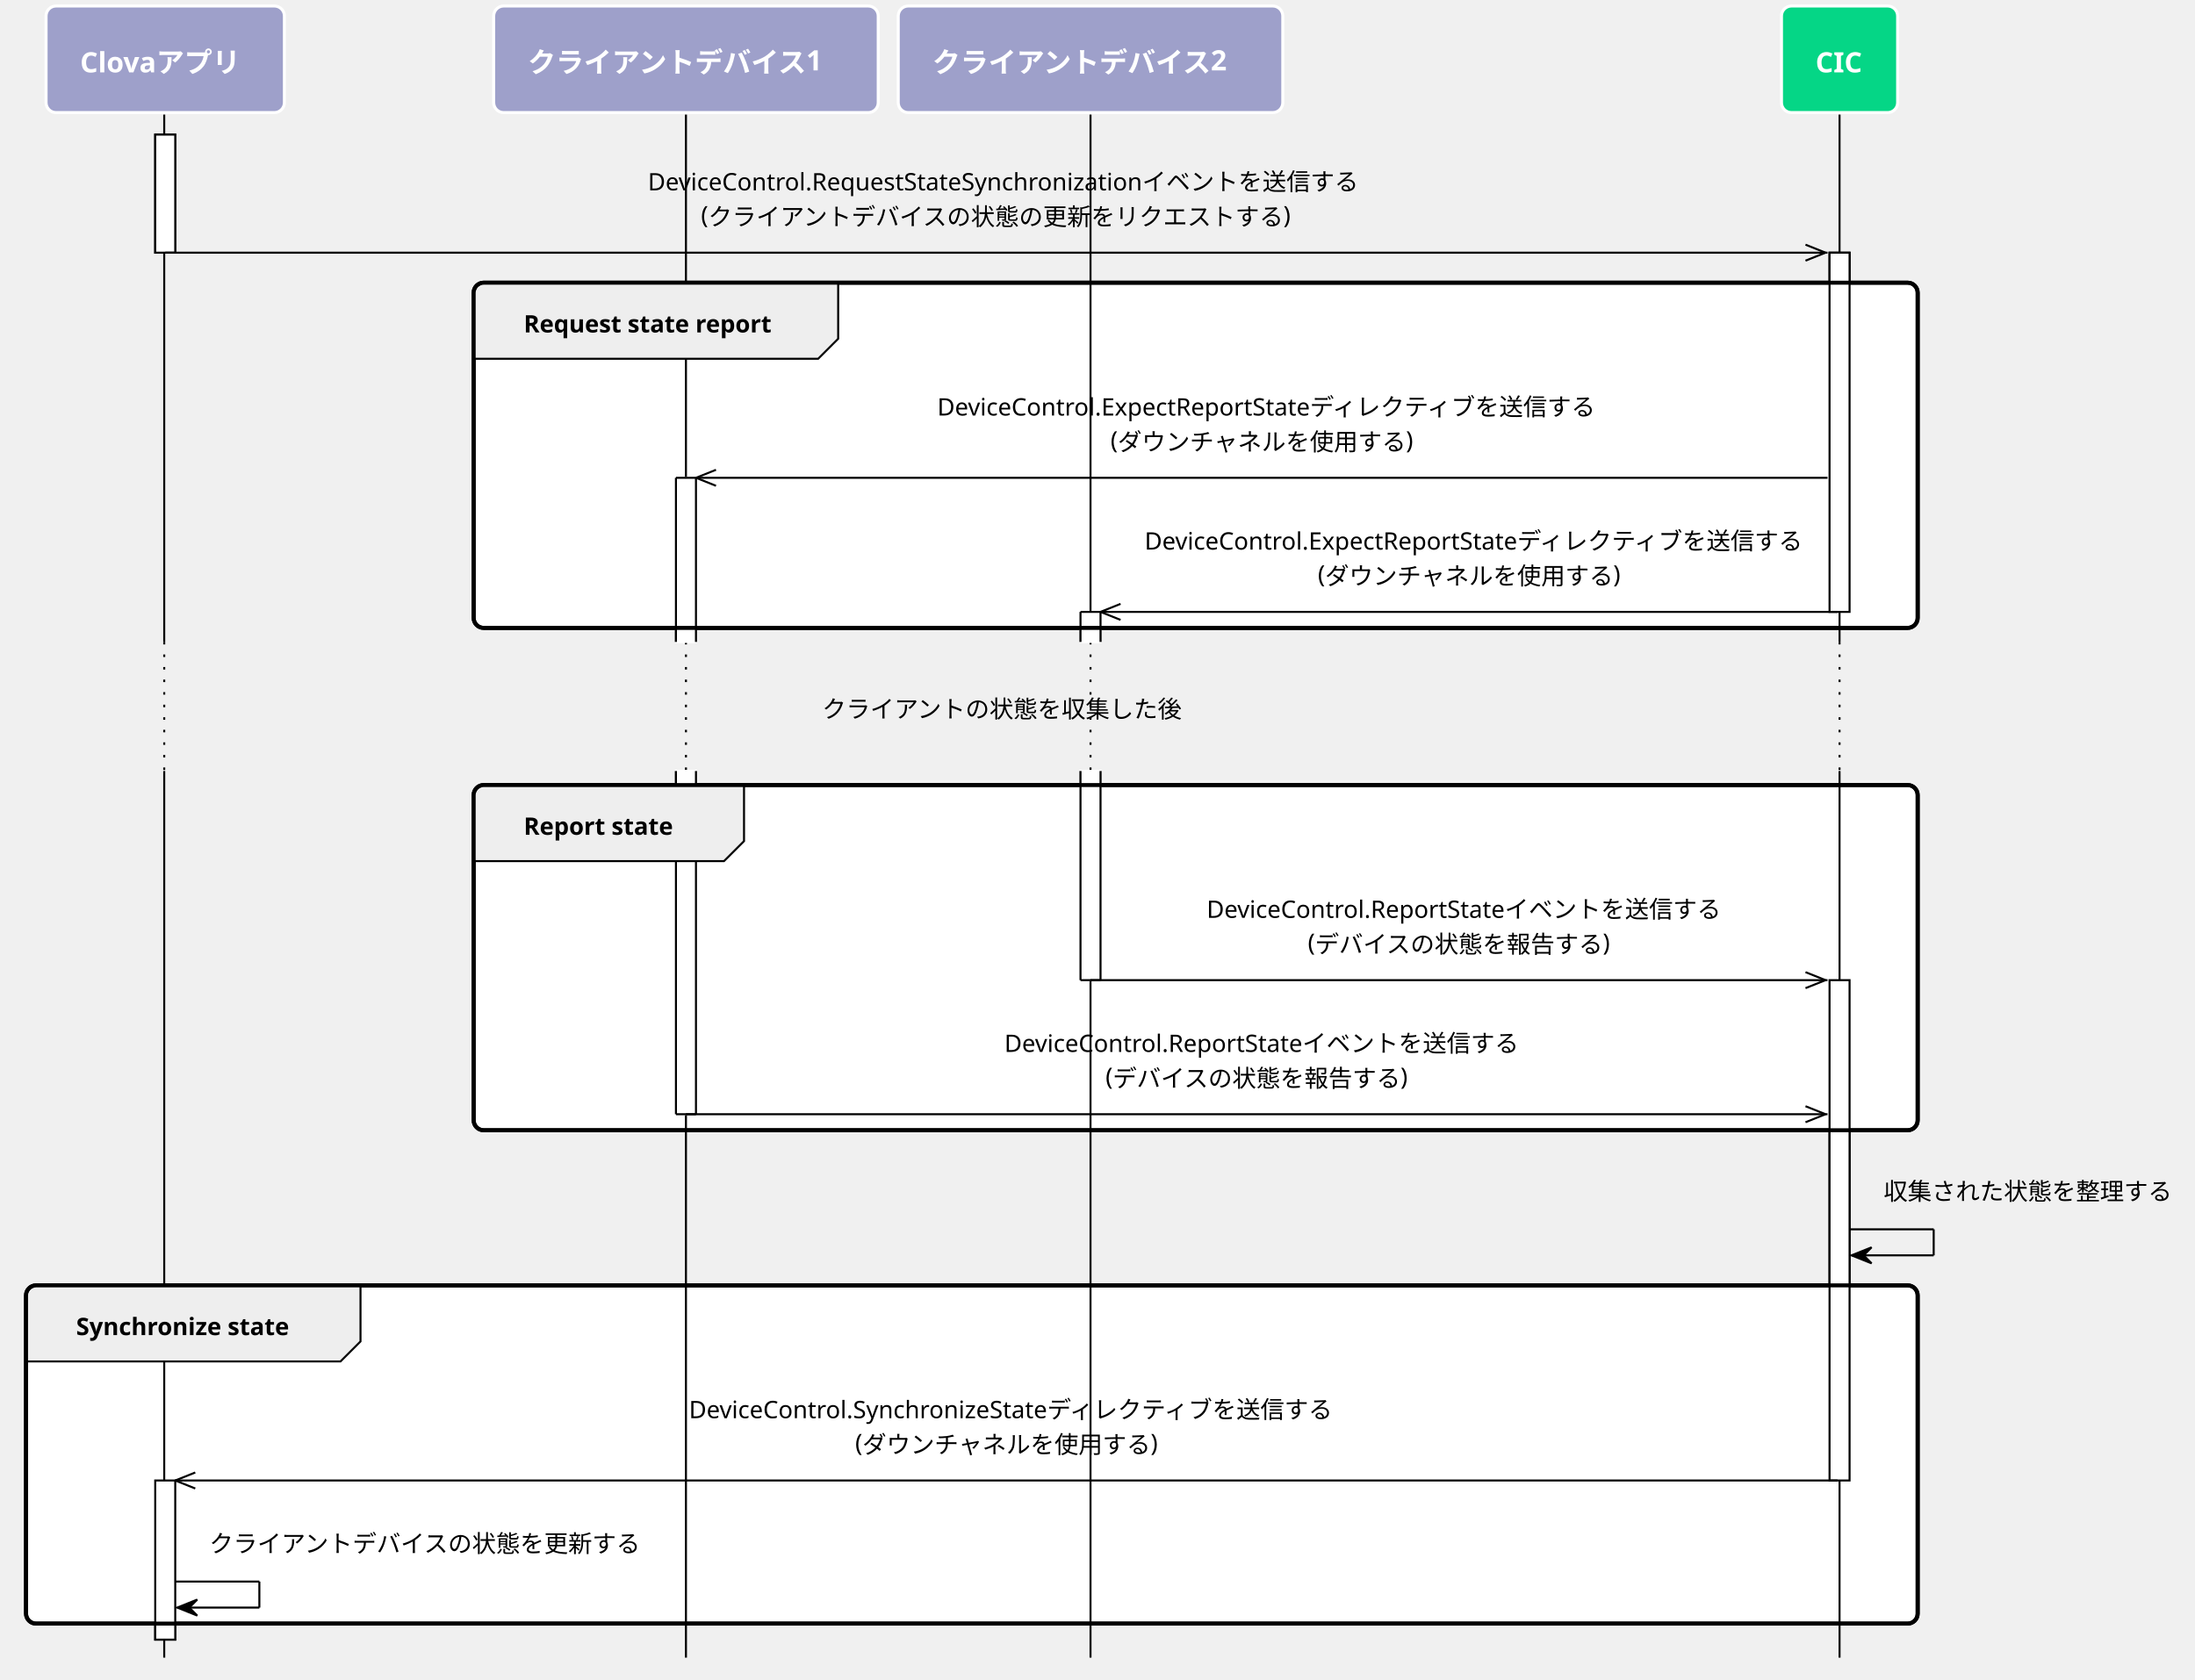
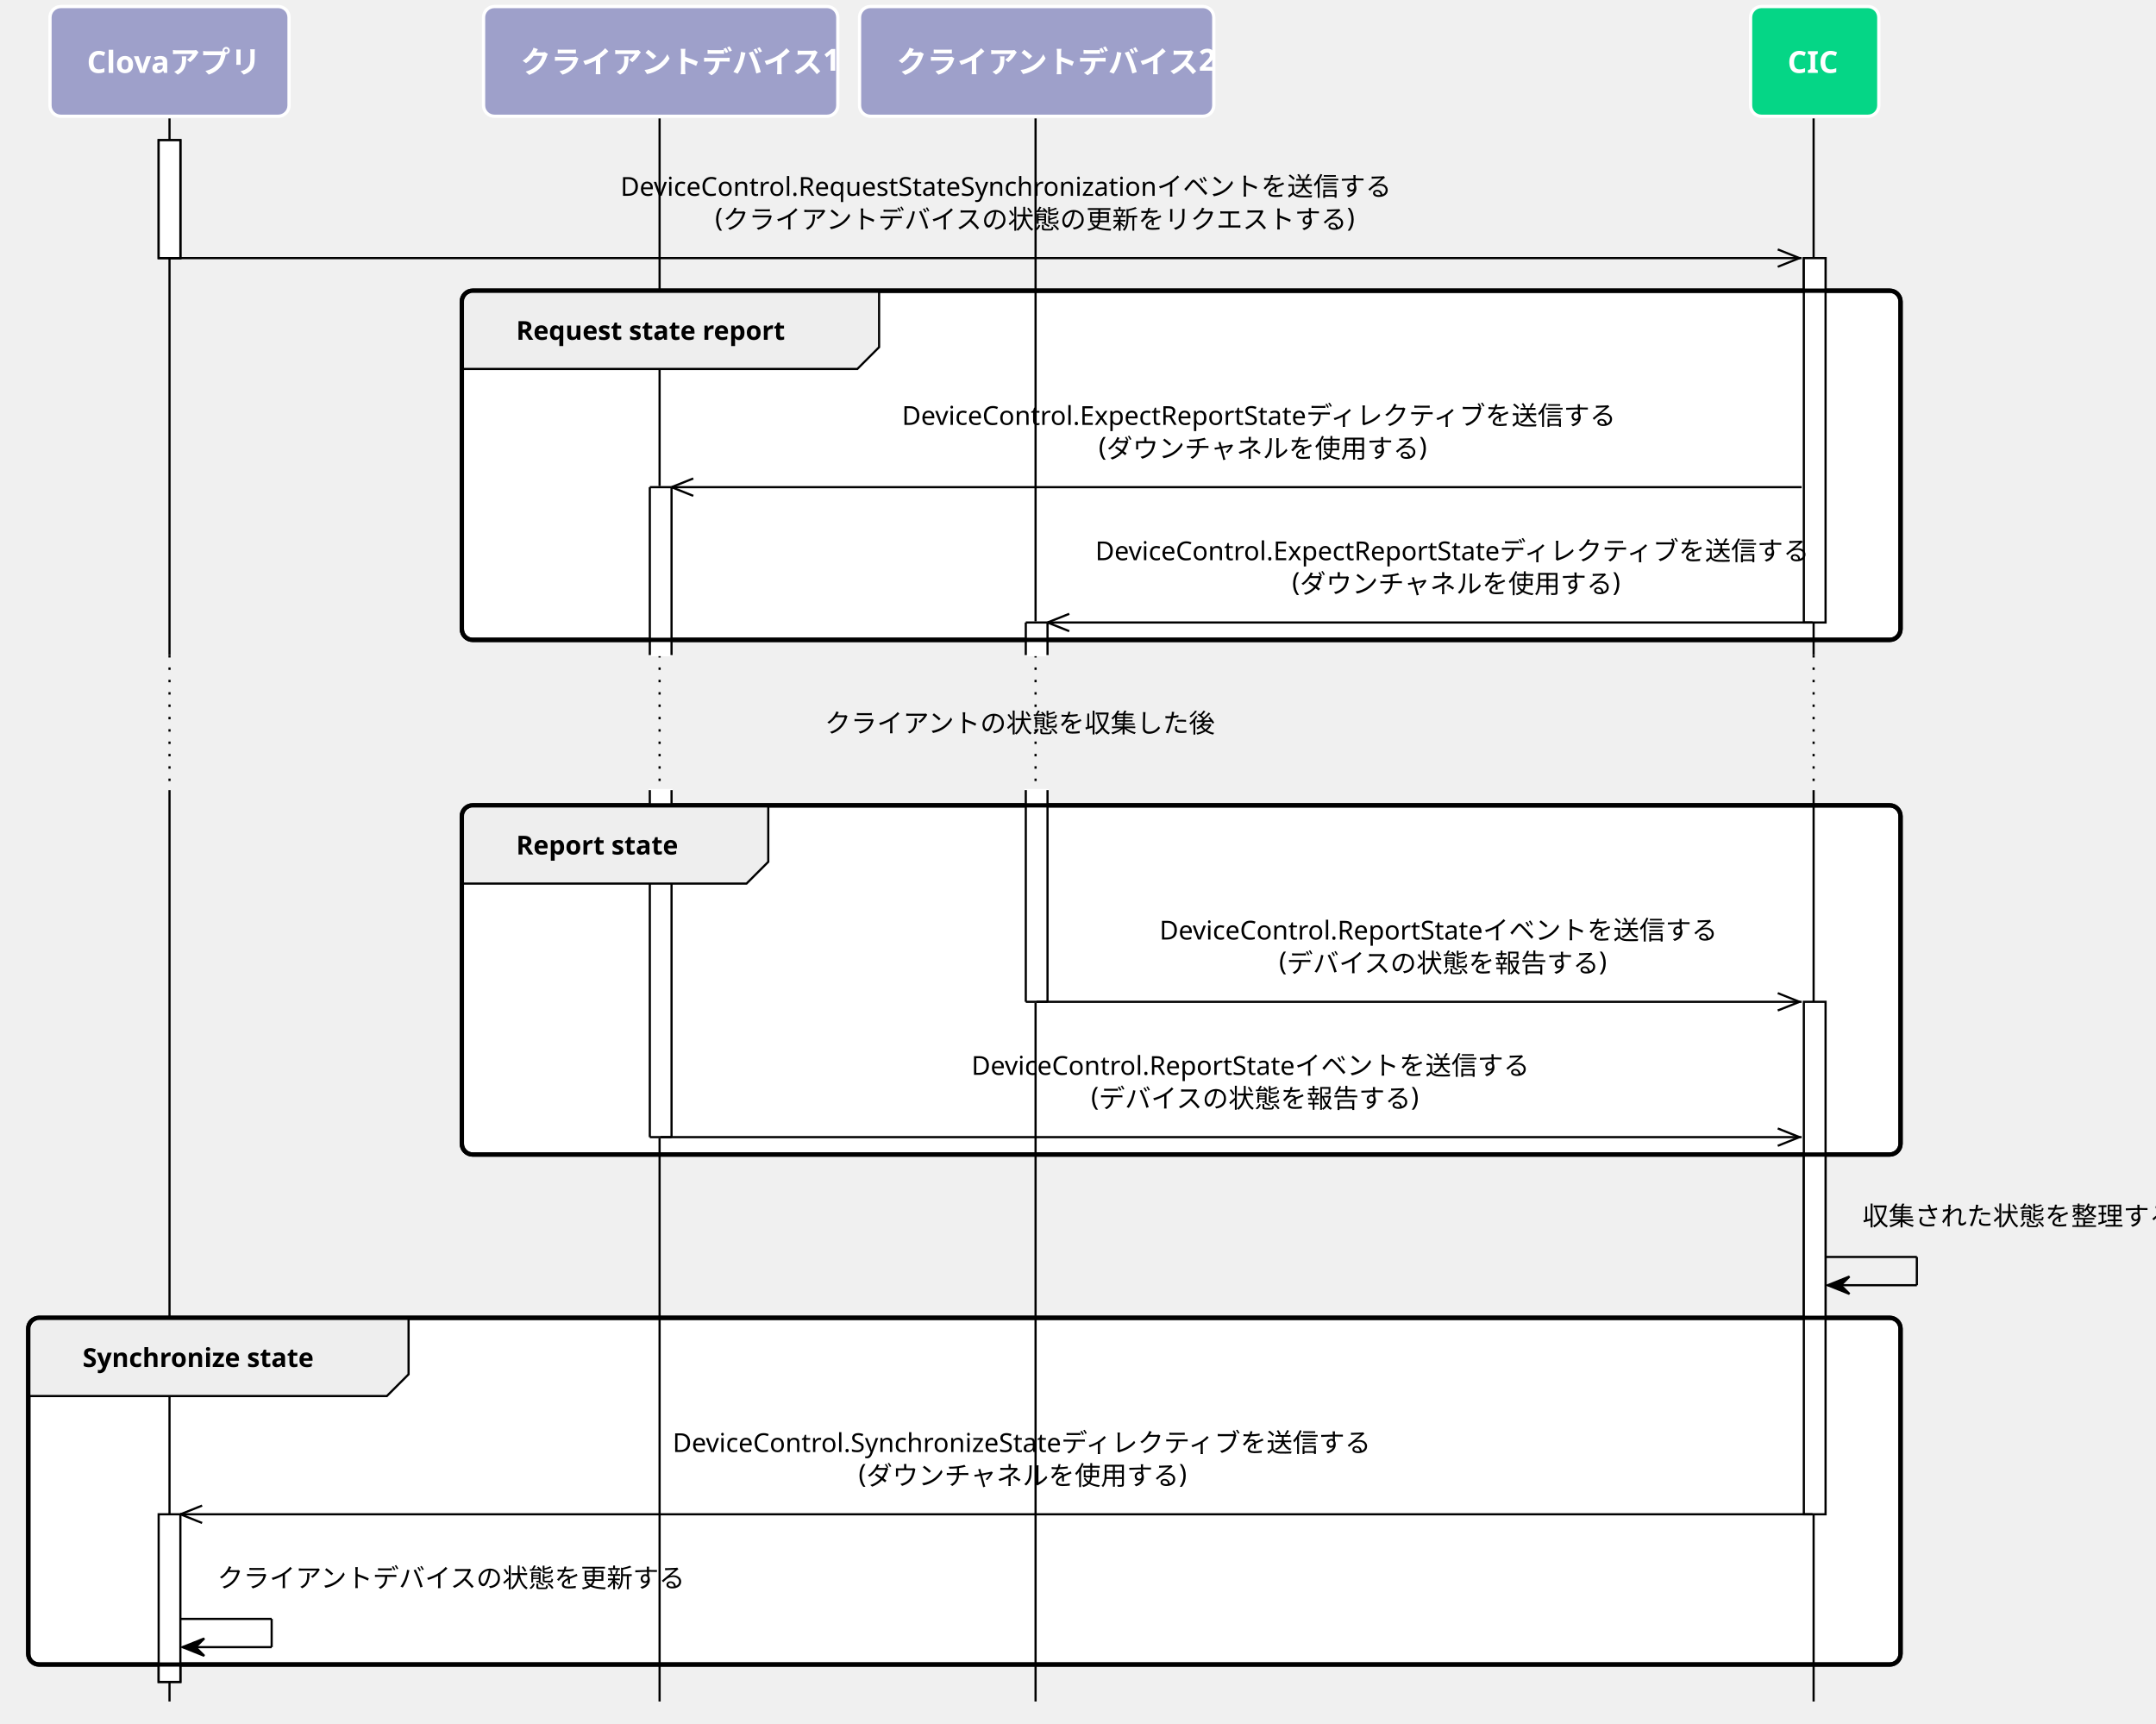
- <svg xmlns="http://www.w3.org/2000/svg" contentScriptType="application/ecmascript" contentStyleType="text/css" height="669.071px" preserveAspectRatio="none" style="width:874px;height:669px;" version="1.1" viewBox="0 0 874 669" width="874.019px" zoomAndPan="magnify">
+ <svg xmlns="http://www.w3.org/2000/svg" contentScriptType="application/ecmascript" contentStyleType="text/css" height="698.72px" preserveAspectRatio="none" style="width:873px;height:698px;" version="1.1" viewBox="0 0 873 698" width="873.84px" zoomAndPan="magnify">
  <defs />
  <g>
-     <rect fill="#FFFFFF" height="47.022" style="stroke: #000000; stroke-width: 0.797;" width="7.975" x="61.803" y="53.613" />
-     <rect fill="#FFFFFF" height="63.384" style="stroke: #000000; stroke-width: 0.797;" width="7.975" x="61.803" y="589.668" />
-     <rect fill="#FFFFFF" height="65.364" style="stroke: #FFFFFF; stroke-width: 0.797;" width="7.975" x="269.144" y="190.308" />
-     <line style="stroke: #000000; stroke-width: 0.797;" x1="269.144" x2="269.144" y1="190.308" y2="255.672" />
-     <line style="stroke: #000000; stroke-width: 0.797;" x1="277.118" x2="277.118" y1="190.308" y2="255.672" />
-     <line style="stroke: #000000; stroke-width: 0.797;" x1="269.144" x2="277.118" y1="190.308" y2="190.308" />
-     <rect fill="#FFFFFF" height="136.695" style="stroke: #FFFFFF; stroke-width: 0.797;" width="7.975" x="269.144" y="307.094" />
-     <line style="stroke: #000000; stroke-width: 0.797;" x1="269.144" x2="269.144" y1="307.094" y2="443.789" />
-     <line style="stroke: #000000; stroke-width: 0.797;" x1="277.118" x2="277.118" y1="307.094" y2="443.789" />
-     <line style="stroke: #000000; stroke-width: 0.797;" x1="269.144" x2="277.118" y1="443.789" y2="443.789" />
-     <rect fill="#FFFFFF" height="11.962" style="stroke: #FFFFFF; stroke-width: 0.797;" width="7.975" x="430.231" y="243.71" />
-     <line style="stroke: #000000; stroke-width: 0.797;" x1="430.231" x2="430.231" y1="243.71" y2="255.672" />
-     <line style="stroke: #000000; stroke-width: 0.797;" x1="438.206" x2="438.206" y1="243.71" y2="255.672" />
-     <line style="stroke: #000000; stroke-width: 0.797;" x1="430.231" x2="438.206" y1="243.71" y2="243.71" />
-     <rect fill="#FFFFFF" height="83.293" style="stroke: #FFFFFF; stroke-width: 0.797;" width="7.975" x="430.231" y="307.094" />
-     <line style="stroke: #000000; stroke-width: 0.797;" x1="430.231" x2="430.231" y1="307.094" y2="390.387" />
-     <line style="stroke: #000000; stroke-width: 0.797;" x1="438.206" x2="438.206" y1="307.094" y2="390.387" />
-     <line style="stroke: #000000; stroke-width: 0.797;" x1="430.231" x2="438.206" y1="390.387" y2="390.387" />
-     <rect fill="#FFFFFF" height="143.075" style="stroke: #000000; stroke-width: 0.797;" width="7.975" x="728.482" y="100.635" />
-     <rect fill="#FFFFFF" height="199.281" style="stroke: #000000; stroke-width: 0.797;" width="7.975" x="728.482" y="390.387" />
-     <rect fill="#FFFFFF" height="137.492" rx="3.987" ry="3.987" style="stroke: #000000; stroke-width: 1.595;" width="574.971" x="188.6" y="112.597" />
-     <rect fill="#FFFFFF" height="137.492" rx="3.987" ry="3.987" style="stroke: #000000; stroke-width: 1.595;" width="574.971" x="188.6" y="312.676" />
-     <rect fill="#FFFFFF" height="134.715" rx="3.987" ry="3.987" style="stroke: #000000; stroke-width: 1.595;" width="753.203" x="10.367" y="511.958" />
-     <line style="stroke: #000000; stroke-width: 0.797;" x1="65.392" x2="65.392" y1="45.638" y2="255.672" />
-     <line style="stroke: #000000; stroke-width: 0.797; stroke-dasharray: 1.0,4.0;" x1="65.392" x2="65.392" y1="255.672" y2="307.094" />
-     <line style="stroke: #000000; stroke-width: 0.797;" x1="65.392" x2="65.392" y1="307.094" y2="660.23" />
-     <line style="stroke: #000000; stroke-width: 0.797;" x1="273.131" x2="273.131" y1="45.638" y2="255.672" />
-     <line style="stroke: #000000; stroke-width: 0.797; stroke-dasharray: 1.0,4.0;" x1="273.131" x2="273.131" y1="255.672" y2="307.094" />
-     <line style="stroke: #000000; stroke-width: 0.797;" x1="273.131" x2="273.131" y1="307.094" y2="660.23" />
-     <line style="stroke: #000000; stroke-width: 0.797;" x1="434.218" x2="434.218" y1="45.638" y2="255.672" />
-     <line style="stroke: #000000; stroke-width: 0.797; stroke-dasharray: 1.0,4.0;" x1="434.218" x2="434.218" y1="255.672" y2="307.094" />
-     <line style="stroke: #000000; stroke-width: 0.797;" x1="434.218" x2="434.218" y1="307.094" y2="660.23" />
-     <line style="stroke: #000000; stroke-width: 0.797;" x1="732.469" x2="732.469" y1="45.638" y2="255.672" />
-     <line style="stroke: #000000; stroke-width: 0.797; stroke-dasharray: 1.0,4.0;" x1="732.469" x2="732.469" y1="255.672" y2="307.094" />
-     <line style="stroke: #000000; stroke-width: 0.797;" x1="732.469" x2="732.469" y1="307.094" y2="660.23" />
-     <rect fill="#9EA0CA" height="42.449" rx="3.987" ry="3.987" style="stroke: #FFFFFF; stroke-width: 1.196;" width="94.898" x="18.342" y="2.392" />
-     <text fill="#FFFFFF" font-family="&quot;Malgun Gothic&quot;, sans-serif" font-size="11.165" font-weight="bold" lengthAdjust="spacingAndGlyphs" textLength="67.784" x="31.898" y="28.831">Clovaアプリ</text>
-     <rect fill="#9EA0CA" height="42.449" rx="3.987" ry="3.987" style="stroke: #FFFFFF; stroke-width: 1.196;" width="153.113" x="196.575" y="2.392" />
-     <text fill="#FFFFFF" font-family="&quot;Malgun Gothic&quot;, sans-serif" font-size="11.165" font-weight="bold" lengthAdjust="spacingAndGlyphs" textLength="125.999" x="210.131" y="28.831">クライアントデバイス1</text>
-     <rect fill="#9EA0CA" height="42.449" rx="3.987" ry="3.987" style="stroke: #FFFFFF; stroke-width: 1.196;" width="153.113" x="357.662" y="2.392" />
-     <text fill="#FFFFFF" font-family="&quot;Malgun Gothic&quot;, sans-serif" font-size="11.165" font-weight="bold" lengthAdjust="spacingAndGlyphs" textLength="125.999" x="371.219" y="28.831">クライアントデバイス2</text>
-     <rect fill="#05D686" height="42.449" rx="3.987" ry="3.987" style="stroke: #FFFFFF; stroke-width: 1.196;" width="46.253" x="709.343" y="2.392" />
-     <text fill="#FFFFFF" font-family="&quot;Malgun Gothic&quot;, sans-serif" font-size="11.165" font-weight="bold" lengthAdjust="spacingAndGlyphs" textLength="19.139" x="722.9" y="28.831">CIC</text>
-     <rect fill="#FFFFFF" height="47.022" style="stroke: #000000; stroke-width: 0.797;" width="7.975" x="61.803" y="53.613" />
-     <rect fill="#FFFFFF" height="63.384" style="stroke: #000000; stroke-width: 0.797;" width="7.975" x="61.803" y="589.668" />
-     <rect fill="#FFFFFF" height="65.364" style="stroke: #FFFFFF; stroke-width: 0.797;" width="7.975" x="269.144" y="190.308" />
-     <line style="stroke: #000000; stroke-width: 0.797;" x1="269.144" x2="269.144" y1="190.308" y2="255.672" />
-     <line style="stroke: #000000; stroke-width: 0.797;" x1="277.118" x2="277.118" y1="190.308" y2="255.672" />
-     <line style="stroke: #000000; stroke-width: 0.797;" x1="269.144" x2="277.118" y1="190.308" y2="190.308" />
-     <rect fill="#FFFFFF" height="136.695" style="stroke: #FFFFFF; stroke-width: 0.797;" width="7.975" x="269.144" y="307.094" />
-     <line style="stroke: #000000; stroke-width: 0.797;" x1="269.144" x2="269.144" y1="307.094" y2="443.789" />
-     <line style="stroke: #000000; stroke-width: 0.797;" x1="277.118" x2="277.118" y1="307.094" y2="443.789" />
-     <line style="stroke: #000000; stroke-width: 0.797;" x1="269.144" x2="277.118" y1="443.789" y2="443.789" />
-     <rect fill="#FFFFFF" height="11.962" style="stroke: #FFFFFF; stroke-width: 0.797;" width="7.975" x="430.231" y="243.71" />
-     <line style="stroke: #000000; stroke-width: 0.797;" x1="430.231" x2="430.231" y1="243.71" y2="255.672" />
-     <line style="stroke: #000000; stroke-width: 0.797;" x1="438.206" x2="438.206" y1="243.71" y2="255.672" />
-     <line style="stroke: #000000; stroke-width: 0.797;" x1="430.231" x2="438.206" y1="243.71" y2="243.71" />
-     <rect fill="#FFFFFF" height="83.293" style="stroke: #FFFFFF; stroke-width: 0.797;" width="7.975" x="430.231" y="307.094" />
-     <line style="stroke: #000000; stroke-width: 0.797;" x1="430.231" x2="430.231" y1="307.094" y2="390.387" />
-     <line style="stroke: #000000; stroke-width: 0.797;" x1="438.206" x2="438.206" y1="307.094" y2="390.387" />
-     <line style="stroke: #000000; stroke-width: 0.797;" x1="430.231" x2="438.206" y1="390.387" y2="390.387" />
-     <rect fill="#FFFFFF" height="143.075" style="stroke: #000000; stroke-width: 0.797;" width="7.975" x="728.482" y="100.635" />
-     <rect fill="#FFFFFF" height="199.281" style="stroke: #000000; stroke-width: 0.797;" width="7.975" x="728.482" y="390.387" />
-     <line style="stroke: #000000; stroke-width: 0.797;" x1="726.887" x2="718.913" y1="100.635" y2="97.445" />
-     <line style="stroke: #000000; stroke-width: 0.797;" x1="726.887" x2="718.913" y1="100.635" y2="103.825" />
-     <line style="stroke: #000000; stroke-width: 0.797;" x1="65.791" x2="727.685" y1="100.635" y2="100.635" />
-     <text fill="#000000" font-family="&quot;Malgun Gothic&quot;, sans-serif" font-size="9.57" lengthAdjust="spacingAndGlyphs" textLength="278.315" x="257.979" y="75.819">DeviceControl.RequestStateSynchronizationイベントを送信する</text>
-     <text fill="#000000" font-family="&quot;Malgun Gothic&quot;, sans-serif" font-size="9.57" lengthAdjust="spacingAndGlyphs" textLength="236.049" x="279.112" y="88.963">(クライアントデバイスの状態の更新をリクエストする)</text>
-     <path d="M192.587,112.597 L333.738,112.597 L333.738,134.926 L325.764,142.901 L188.6,142.901 L188.6,116.585 " fill="#EEEEEE" style="stroke: #000000; stroke-width: 0.797;" />
-     <rect fill="none" height="137.492" rx="3.987" ry="3.987" style="stroke: #000000; stroke-width: 1.595;" width="574.971" x="188.6" y="112.597" />
-     <text fill="#000000" font-family="&quot;Malgun Gothic&quot;, sans-serif" font-size="9.57" font-weight="bold" lengthAdjust="spacingAndGlyphs" textLength="93.303" x="208.536" y="132.411">Request state report</text>
-     <line style="stroke: #000000; stroke-width: 0.797;" x1="277.118" x2="285.093" y1="190.308" y2="187.118" />
-     <line style="stroke: #000000; stroke-width: 0.797;" x1="277.118" x2="285.093" y1="190.308" y2="193.498" />
-     <line style="stroke: #000000; stroke-width: 0.797;" x1="277.118" x2="727.685" y1="190.308" y2="190.308" />
-     <text fill="#000000" font-family="&quot;Malgun Gothic&quot;, sans-serif" font-size="9.57" lengthAdjust="spacingAndGlyphs" textLength="259.175" x="373.212" y="165.491">DeviceControl.ExpectReportStateディレクティブを送信する</text>
-     <text fill="#000000" font-family="&quot;Malgun Gothic&quot;, sans-serif" font-size="9.57" lengthAdjust="spacingAndGlyphs" textLength="121.214" x="442.193" y="178.636">(ダウンチャネルを使用する)</text>
-     <line style="stroke: #000000; stroke-width: 0.797;" x1="438.206" x2="446.18" y1="243.71" y2="240.52" />
-     <line style="stroke: #000000; stroke-width: 0.797;" x1="438.206" x2="446.18" y1="243.71" y2="246.9" />
-     <line style="stroke: #000000; stroke-width: 0.797;" x1="438.206" x2="731.672" y1="243.71" y2="243.71" />
-     <text fill="#000000" font-family="&quot;Malgun Gothic&quot;, sans-serif" font-size="9.57" lengthAdjust="spacingAndGlyphs" textLength="259.175" x="455.75" y="218.893">DeviceControl.ExpectReportStateディレクティブを送信する</text>
-     <text fill="#000000" font-family="&quot;Malgun Gothic&quot;, sans-serif" font-size="9.57" lengthAdjust="spacingAndGlyphs" textLength="121.214" x="524.73" y="232.037">(ダウンチャネルを使用する)</text>
-     <text fill="#000000" font-family="&quot;Malgun Gothic&quot;, sans-serif" font-size="9.57" lengthAdjust="spacingAndGlyphs" textLength="143.543" x="327.358" y="285.852">クライアントの状態を収集した後</text>
-     <path d="M192.587,312.676 L296.257,312.676 L296.257,335.005 L288.283,342.98 L188.6,342.98 L188.6,316.663 " fill="#EEEEEE" style="stroke: #000000; stroke-width: 0.797;" />
-     <rect fill="none" height="137.492" rx="3.987" ry="3.987" style="stroke: #000000; stroke-width: 1.595;" width="574.971" x="188.6" y="312.676" />
-     <text fill="#000000" font-family="&quot;Malgun Gothic&quot;, sans-serif" font-size="9.57" font-weight="bold" lengthAdjust="spacingAndGlyphs" textLength="55.822" x="208.536" y="332.49">Report state</text>
-     <line style="stroke: #000000; stroke-width: 0.797;" x1="726.887" x2="718.913" y1="390.387" y2="387.197" />
-     <line style="stroke: #000000; stroke-width: 0.797;" x1="726.887" x2="718.913" y1="390.387" y2="393.577" />
-     <line style="stroke: #000000; stroke-width: 0.797;" x1="434.218" x2="727.685" y1="390.387" y2="390.387" />
-     <text fill="#000000" font-family="&quot;Malgun Gothic&quot;, sans-serif" font-size="9.57" lengthAdjust="spacingAndGlyphs" textLength="201.758" x="480.471" y="365.57">DeviceControl.ReportStateイベントを送信する</text>
-     <text fill="#000000" font-family="&quot;Malgun Gothic&quot;, sans-serif" font-size="9.57" lengthAdjust="spacingAndGlyphs" textLength="121.214" x="520.743" y="378.714">(デバイスの状態を報告する)</text>
-     <line style="stroke: #000000; stroke-width: 0.797;" x1="726.887" x2="718.913" y1="443.789" y2="440.599" />
-     <line style="stroke: #000000; stroke-width: 0.797;" x1="726.887" x2="718.913" y1="443.789" y2="446.979" />
-     <line style="stroke: #000000; stroke-width: 0.797;" x1="273.131" x2="727.685" y1="443.789" y2="443.789" />
-     <text fill="#000000" font-family="&quot;Malgun Gothic&quot;, sans-serif" font-size="9.57" lengthAdjust="spacingAndGlyphs" textLength="201.758" x="399.928" y="418.972">DeviceControl.ReportStateイベントを送信する</text>
-     <text fill="#000000" font-family="&quot;Malgun Gothic&quot;, sans-serif" font-size="9.57" lengthAdjust="spacingAndGlyphs" textLength="121.214" x="440.199" y="432.116">(デバイスの状態を報告する)</text>
-     <line style="stroke: #000000; stroke-width: 0.797;" x1="736.457" x2="769.95" y1="489.629" y2="489.629" />
-     <line style="stroke: #000000; stroke-width: 0.797;" x1="769.95" x2="769.95" y1="489.629" y2="499.996" />
-     <line style="stroke: #000000; stroke-width: 0.797;" x1="737.254" x2="769.95" y1="499.996" y2="499.996" />
-     <polygon fill="#000000" points="745.229,496.806,737.254,499.996,745.229,503.186,742.039,499.996" style="stroke: #000000; stroke-width: 0.797;" />
-     <text fill="#000000" font-family="&quot;Malgun Gothic&quot;, sans-serif" font-size="9.57" lengthAdjust="spacingAndGlyphs" textLength="114.835" x="750.014" y="477.957">収集された状態を整理する</text>
-     <path d="M14.354,511.958 L143.543,511.958 L143.543,534.287 L135.569,542.261 L10.367,542.261 L10.367,515.945 " fill="#EEEEEE" style="stroke: #000000; stroke-width: 0.797;" />
-     <rect fill="none" height="134.715" rx="3.987" ry="3.987" style="stroke: #000000; stroke-width: 1.595;" width="753.203" x="10.367" y="511.958" />
-     <text fill="#000000" font-family="&quot;Malgun Gothic&quot;, sans-serif" font-size="9.57" font-weight="bold" lengthAdjust="spacingAndGlyphs" textLength="81.341" x="30.304" y="531.771">Synchronize state</text>
-     <line style="stroke: #000000; stroke-width: 0.797;" x1="69.778" x2="77.753" y1="589.668" y2="586.479" />
-     <line style="stroke: #000000; stroke-width: 0.797;" x1="69.778" x2="77.753" y1="589.668" y2="592.858" />
-     <line style="stroke: #000000; stroke-width: 0.797;" x1="69.778" x2="731.672" y1="589.668" y2="589.668" />
-     <text fill="#000000" font-family="&quot;Malgun Gothic&quot;, sans-serif" font-size="9.57" lengthAdjust="spacingAndGlyphs" textLength="253.593" x="274.327" y="564.852">DeviceControl.SynchronizeStateディレクティブを送信する</text>
-     <text fill="#000000" font-family="&quot;Malgun Gothic&quot;, sans-serif" font-size="9.57" lengthAdjust="spacingAndGlyphs" textLength="121.214" x="340.517" y="577.996">(ダウンチャネルを使用する)</text>
-     <line style="stroke: #000000; stroke-width: 0.797;" x1="69.778" x2="103.271" y1="629.926" y2="629.926" />
-     <line style="stroke: #000000; stroke-width: 0.797;" x1="103.271" x2="103.271" y1="629.926" y2="640.293" />
-     <line style="stroke: #000000; stroke-width: 0.797;" x1="70.575" x2="103.271" y1="640.293" y2="640.293" />
-     <polygon fill="#000000" points="78.55,637.103,70.575,640.293,78.55,643.483,75.36,640.293" style="stroke: #000000; stroke-width: 0.797;" />
-     <text fill="#000000" font-family="&quot;Malgun Gothic&quot;, sans-serif" font-size="9.57" lengthAdjust="spacingAndGlyphs" textLength="172.252" x="83.335" y="618.254">クライアントデバイスの状態を更新する</text>
+     <rect fill="#FFFFFF" height="47.754" style="stroke: #000000; stroke-width: 0.88;" width="8.8" x="64.24" y="56.75" />
+     <rect fill="#FFFFFF" height="67.877" style="stroke: #000000; stroke-width: 0.88;" width="8.8" x="64.24" y="613.137" />
+     <rect fill="#FFFFFF" height="67.994" style="stroke: #FFFFFF; stroke-width: 0.88;" width="8.8" x="263.12" y="197.254" />
+     <line style="stroke: #000000; stroke-width: 0.88;" x1="263.12" x2="263.12" y1="197.254" y2="265.248" />
+     <line style="stroke: #000000; stroke-width: 0.88;" x1="271.92" x2="271.92" y1="197.254" y2="265.248" />
+     <line style="stroke: #000000; stroke-width: 0.88;" x1="263.12" x2="271.92" y1="197.254" y2="197.254" />
+     <rect fill="#FFFFFF" height="140.504" style="stroke: #FFFFFF; stroke-width: 0.88;" width="8.8" x="263.12" y="319.925" />
+     <line style="stroke: #000000; stroke-width: 0.88;" x1="263.12" x2="263.12" y1="319.925" y2="460.429" />
+     <line style="stroke: #000000; stroke-width: 0.88;" x1="271.92" x2="271.92" y1="319.925" y2="460.429" />
+     <line style="stroke: #000000; stroke-width: 0.88;" x1="263.12" x2="271.92" y1="460.429" y2="460.429" />
+     <rect fill="#FFFFFF" height="13.2" style="stroke: #FFFFFF; stroke-width: 0.88;" width="8.8" x="415.36" y="252.048" />
+     <line style="stroke: #000000; stroke-width: 0.88;" x1="415.36" x2="415.36" y1="252.048" y2="265.248" />
+     <line style="stroke: #000000; stroke-width: 0.88;" x1="424.16" x2="424.16" y1="252.048" y2="265.248" />
+     <line style="stroke: #000000; stroke-width: 0.88;" x1="415.36" x2="424.16" y1="252.048" y2="252.048" />
+     <rect fill="#FFFFFF" height="85.711" style="stroke: #FFFFFF; stroke-width: 0.88;" width="8.8" x="415.36" y="319.925" />
+     <line style="stroke: #000000; stroke-width: 0.88;" x1="415.36" x2="415.36" y1="319.925" y2="405.635" />
+     <line style="stroke: #000000; stroke-width: 0.88;" x1="424.16" x2="424.16" y1="319.925" y2="405.635" />
+     <line style="stroke: #000000; stroke-width: 0.88;" x1="415.36" x2="424.16" y1="405.635" y2="405.635" />
+     <rect fill="#FFFFFF" height="147.544" style="stroke: #000000; stroke-width: 0.88;" width="8.8" x="730.4" y="104.503" />
+     <rect fill="#FFFFFF" height="207.501" style="stroke: #000000; stroke-width: 0.88;" width="8.8" x="730.4" y="405.635" />
+     <rect fill="#FFFFFF" height="141.384" rx="4.4" ry="4.4" style="stroke: #000000; stroke-width: 1.76;" width="582.56" x="187" y="117.703" />
+     <rect fill="#FFFFFF" height="141.384" rx="4.4" ry="4.4" style="stroke: #000000; stroke-width: 1.76;" width="582.56" x="187" y="326.085" />
+     <rect fill="#FFFFFF" height="140.387" rx="4.4" ry="4.4" style="stroke: #000000; stroke-width: 1.76;" width="758.12" x="11.44" y="533.586" />
+     <line style="stroke: #000000; stroke-width: 0.88;" x1="68.64" x2="68.64" y1="47.95" y2="265.248" />
+     <line style="stroke: #000000; stroke-width: 0.88; stroke-dasharray: 1.0,4.0;" x1="68.64" x2="68.64" y1="265.248" y2="319.925" />
+     <line style="stroke: #000000; stroke-width: 0.88;" x1="68.64" x2="68.64" y1="319.925" y2="688.933" />
+     <line style="stroke: #000000; stroke-width: 0.88;" x1="267.08" x2="267.08" y1="47.95" y2="265.248" />
+     <line style="stroke: #000000; stroke-width: 0.88; stroke-dasharray: 1.0,4.0;" x1="267.08" x2="267.08" y1="265.248" y2="319.925" />
+     <line style="stroke: #000000; stroke-width: 0.88;" x1="267.08" x2="267.08" y1="319.925" y2="688.933" />
+     <line style="stroke: #000000; stroke-width: 0.88;" x1="419.32" x2="419.32" y1="47.95" y2="265.248" />
+     <line style="stroke: #000000; stroke-width: 0.88; stroke-dasharray: 1.0,4.0;" x1="419.32" x2="419.32" y1="265.248" y2="319.925" />
+     <line style="stroke: #000000; stroke-width: 0.88;" x1="419.32" x2="419.32" y1="319.925" y2="688.933" />
+     <line style="stroke: #000000; stroke-width: 0.88;" x1="734.36" x2="734.36" y1="47.95" y2="265.248" />
+     <line style="stroke: #000000; stroke-width: 0.88; stroke-dasharray: 1.0,4.0;" x1="734.36" x2="734.36" y1="265.248" y2="319.925" />
+     <line style="stroke: #000000; stroke-width: 0.88;" x1="734.36" x2="734.36" y1="319.925" y2="688.933" />
+     <rect fill="#9EA0CA" height="44.43" rx="4.4" ry="4.4" style="stroke: #FFFFFF; stroke-width: 1.32;" width="96.8" x="20.24" y="2.64" />
+     <text fill="#FFFFFF" font-family="&quot;Malgun Gothic&quot;, sans-serif" font-size="12.32" font-weight="bold" lengthAdjust="spacingAndGlyphs" textLength="66.88" x="35.2" y="29.511">Clovaアプリ</text>
+     <rect fill="#9EA0CA" height="44.43" rx="4.4" ry="4.4" style="stroke: #FFFFFF; stroke-width: 1.32;" width="143.44" x="195.8" y="2.64" />
+     <text fill="#FFFFFF" font-family="&quot;Malgun Gothic&quot;, sans-serif" font-size="12.32" font-weight="bold" lengthAdjust="spacingAndGlyphs" textLength="113.52" x="210.76" y="29.511">クライアントデバイス1</text>
+     <rect fill="#9EA0CA" height="44.43" rx="4.4" ry="4.4" style="stroke: #FFFFFF; stroke-width: 1.32;" width="143.44" x="348.04" y="2.64" />
+     <text fill="#FFFFFF" font-family="&quot;Malgun Gothic&quot;, sans-serif" font-size="12.32" font-weight="bold" lengthAdjust="spacingAndGlyphs" textLength="113.52" x="363" y="29.511">クライアントデバイス2</text>
+     <rect fill="#05D686" height="44.43" rx="4.4" ry="4.4" style="stroke: #FFFFFF; stroke-width: 1.32;" width="51.92" x="708.84" y="2.64" />
+     <text fill="#FFFFFF" font-family="&quot;Malgun Gothic&quot;, sans-serif" font-size="12.32" font-weight="bold" lengthAdjust="spacingAndGlyphs" textLength="22" x="723.8" y="29.511">CIC</text>
+     <rect fill="#FFFFFF" height="47.754" style="stroke: #000000; stroke-width: 0.88;" width="8.8" x="64.24" y="56.75" />
+     <rect fill="#FFFFFF" height="67.877" style="stroke: #000000; stroke-width: 0.88;" width="8.8" x="64.24" y="613.137" />
+     <rect fill="#FFFFFF" height="67.994" style="stroke: #FFFFFF; stroke-width: 0.88;" width="8.8" x="263.12" y="197.254" />
+     <line style="stroke: #000000; stroke-width: 0.88;" x1="263.12" x2="263.12" y1="197.254" y2="265.248" />
+     <line style="stroke: #000000; stroke-width: 0.88;" x1="271.92" x2="271.92" y1="197.254" y2="265.248" />
+     <line style="stroke: #000000; stroke-width: 0.88;" x1="263.12" x2="271.92" y1="197.254" y2="197.254" />
+     <rect fill="#FFFFFF" height="140.504" style="stroke: #FFFFFF; stroke-width: 0.88;" width="8.8" x="263.12" y="319.925" />
+     <line style="stroke: #000000; stroke-width: 0.88;" x1="263.12" x2="263.12" y1="319.925" y2="460.429" />
+     <line style="stroke: #000000; stroke-width: 0.88;" x1="271.92" x2="271.92" y1="319.925" y2="460.429" />
+     <line style="stroke: #000000; stroke-width: 0.88;" x1="263.12" x2="271.92" y1="460.429" y2="460.429" />
+     <rect fill="#FFFFFF" height="13.2" style="stroke: #FFFFFF; stroke-width: 0.88;" width="8.8" x="415.36" y="252.048" />
+     <line style="stroke: #000000; stroke-width: 0.88;" x1="415.36" x2="415.36" y1="252.048" y2="265.248" />
+     <line style="stroke: #000000; stroke-width: 0.88;" x1="424.16" x2="424.16" y1="252.048" y2="265.248" />
+     <line style="stroke: #000000; stroke-width: 0.88;" x1="415.36" x2="424.16" y1="252.048" y2="252.048" />
+     <rect fill="#FFFFFF" height="85.711" style="stroke: #FFFFFF; stroke-width: 0.88;" width="8.8" x="415.36" y="319.925" />
+     <line style="stroke: #000000; stroke-width: 0.88;" x1="415.36" x2="415.36" y1="319.925" y2="405.635" />
+     <line style="stroke: #000000; stroke-width: 0.88;" x1="424.16" x2="424.16" y1="319.925" y2="405.635" />
+     <line style="stroke: #000000; stroke-width: 0.88;" x1="415.36" x2="424.16" y1="405.635" y2="405.635" />
+     <rect fill="#FFFFFF" height="147.544" style="stroke: #000000; stroke-width: 0.88;" width="8.8" x="730.4" y="104.503" />
+     <rect fill="#FFFFFF" height="207.501" style="stroke: #000000; stroke-width: 0.88;" width="8.8" x="730.4" y="405.635" />
+     <line style="stroke: #000000; stroke-width: 0.88;" x1="728.64" x2="719.84" y1="104.503" y2="100.983" />
+     <line style="stroke: #000000; stroke-width: 0.88;" x1="728.64" x2="719.84" y1="104.503" y2="108.023" />
+     <line style="stroke: #000000; stroke-width: 0.88;" x1="68.64" x2="729.52" y1="104.503" y2="104.503" />
+     <text fill="#000000" font-family="&quot;Malgun Gothic&quot;, sans-serif" font-size="10.56" lengthAdjust="spacingAndGlyphs" textLength="296.56" x="251.24" y="79.279">DeviceControl.RequestStateSynchronizationイベントを送信する</text>
+     <text fill="#000000" font-family="&quot;Malgun Gothic&quot;, sans-serif" font-size="10.56" lengthAdjust="spacingAndGlyphs" textLength="220" x="289.52" y="91.716">(クライアントデバイスの状態の更新をリクエストする)</text>
+     <path d="M191.4,117.703 L355.96,117.703 L355.96,140.583 L347.16,149.383 L187,149.383 L187,122.103 " fill="#EEEEEE" style="stroke: #000000; stroke-width: 0.88;" />
+     <rect fill="none" height="141.384" rx="4.4" ry="4.4" style="stroke: #000000; stroke-width: 1.76;" width="582.56" x="187" y="117.703" />
+     <text fill="#000000" font-family="&quot;Malgun Gothic&quot;, sans-serif" font-size="10.56" font-weight="bold" lengthAdjust="spacingAndGlyphs" textLength="111.76" x="209" y="137.593">Request state report</text>
+     <line style="stroke: #000000; stroke-width: 0.88;" x1="271.92" x2="280.72" y1="197.254" y2="193.734" />
+     <line style="stroke: #000000; stroke-width: 0.88;" x1="271.92" x2="280.72" y1="197.254" y2="200.774" />
+     <line style="stroke: #000000; stroke-width: 0.88;" x1="271.92" x2="729.52" y1="197.254" y2="197.254" />
+     <text fill="#000000" font-family="&quot;Malgun Gothic&quot;, sans-serif" font-size="10.56" lengthAdjust="spacingAndGlyphs" textLength="271.92" x="365.2" y="172.03">DeviceControl.ExpectReportStateディレクティブを送信する</text>
+     <text fill="#000000" font-family="&quot;Malgun Gothic&quot;, sans-serif" font-size="10.56" lengthAdjust="spacingAndGlyphs" textLength="112.64" x="444.84" y="184.467">(ダウンチャネルを使用する)</text>
+     <line style="stroke: #000000; stroke-width: 0.88;" x1="424.16" x2="432.96" y1="252.048" y2="248.528" />
+     <line style="stroke: #000000; stroke-width: 0.88;" x1="424.16" x2="432.96" y1="252.048" y2="255.568" />
+     <line style="stroke: #000000; stroke-width: 0.88;" x1="424.16" x2="733.92" y1="252.048" y2="252.048" />
+     <text fill="#000000" font-family="&quot;Malgun Gothic&quot;, sans-serif" font-size="10.56" lengthAdjust="spacingAndGlyphs" textLength="271.92" x="443.52" y="226.823">DeviceControl.ExpectReportStateディレクティブを送信する</text>
+     <text fill="#000000" font-family="&quot;Malgun Gothic&quot;, sans-serif" font-size="10.56" lengthAdjust="spacingAndGlyphs" textLength="112.64" x="523.16" y="239.26">(ダウンチャネルを使用する)</text>
+     <text fill="#000000" font-family="&quot;Malgun Gothic&quot;, sans-serif" font-size="10.56" lengthAdjust="spacingAndGlyphs" textLength="135.52" x="333.96" y="296.577">クライアントの状態を収集した後</text>
+     <path d="M191.4,326.085 L311.08,326.085 L311.08,348.965 L302.28,357.765 L187,357.765 L187,330.485 " fill="#EEEEEE" style="stroke: #000000; stroke-width: 0.88;" />
+     <rect fill="none" height="141.384" rx="4.4" ry="4.4" style="stroke: #000000; stroke-width: 1.76;" width="582.56" x="187" y="326.085" />
+     <text fill="#000000" font-family="&quot;Malgun Gothic&quot;, sans-serif" font-size="10.56" font-weight="bold" lengthAdjust="spacingAndGlyphs" textLength="66.88" x="209" y="345.974">Report state</text>
+     <line style="stroke: #000000; stroke-width: 0.88;" x1="728.64" x2="719.84" y1="405.635" y2="402.115" />
+     <line style="stroke: #000000; stroke-width: 0.88;" x1="728.64" x2="719.84" y1="405.635" y2="409.155" />
+     <line style="stroke: #000000; stroke-width: 0.88;" x1="419.76" x2="729.52" y1="405.635" y2="405.635" />
+     <text fill="#000000" font-family="&quot;Malgun Gothic&quot;, sans-serif" font-size="10.56" lengthAdjust="spacingAndGlyphs" textLength="211.2" x="469.48" y="380.411">DeviceControl.ReportStateイベントを送信する</text>
+     <text fill="#000000" font-family="&quot;Malgun Gothic&quot;, sans-serif" font-size="10.56" lengthAdjust="spacingAndGlyphs" textLength="114.4" x="517.88" y="392.848">(デバイスの状態を報告する)</text>
+     <line style="stroke: #000000; stroke-width: 0.88;" x1="728.64" x2="719.84" y1="460.429" y2="456.909" />
+     <line style="stroke: #000000; stroke-width: 0.88;" x1="728.64" x2="719.84" y1="460.429" y2="463.949" />
+     <line style="stroke: #000000; stroke-width: 0.88;" x1="267.52" x2="729.52" y1="460.429" y2="460.429" />
+     <text fill="#000000" font-family="&quot;Malgun Gothic&quot;, sans-serif" font-size="10.56" lengthAdjust="spacingAndGlyphs" textLength="211.2" x="393.36" y="435.205">DeviceControl.ReportStateイベントを送信する</text>
+     <text fill="#000000" font-family="&quot;Malgun Gothic&quot;, sans-serif" font-size="10.56" lengthAdjust="spacingAndGlyphs" textLength="114.4" x="441.76" y="447.642">(デバイスの状態を報告する)</text>
+     <line style="stroke: #000000; stroke-width: 0.88;" x1="739.2" x2="776.16" y1="508.946" y2="508.946" />
+     <line style="stroke: #000000; stroke-width: 0.88;" x1="776.16" x2="776.16" y1="508.946" y2="520.386" />
+     <line style="stroke: #000000; stroke-width: 0.88;" x1="740.08" x2="776.16" y1="520.386" y2="520.386" />
+     <polygon fill="#000000" points="748.88,516.866,740.08,520.386,748.88,523.906,745.36,520.386" style="stroke: #000000; stroke-width: 0.88;" />
+     <text fill="#000000" font-family="&quot;Malgun Gothic&quot;, sans-serif" font-size="10.56" lengthAdjust="spacingAndGlyphs" textLength="109.12" x="754.16" y="496.158">収集された状態を整理する</text>
+     <path d="M15.84,533.586 L165.44,533.586 L165.44,556.466 L156.64,565.266 L11.44,565.266 L11.44,537.986 " fill="#EEEEEE" style="stroke: #000000; stroke-width: 0.88;" />
+     <rect fill="none" height="140.387" rx="4.4" ry="4.4" style="stroke: #000000; stroke-width: 1.76;" width="758.12" x="11.44" y="533.586" />
+     <text fill="#000000" font-family="&quot;Malgun Gothic&quot;, sans-serif" font-size="10.56" font-weight="bold" lengthAdjust="spacingAndGlyphs" textLength="96.8" x="33.44" y="553.475">Synchronize state</text>
+     <line style="stroke: #000000; stroke-width: 0.88;" x1="73.04" x2="81.84" y1="613.137" y2="609.617" />
+     <line style="stroke: #000000; stroke-width: 0.88;" x1="73.04" x2="81.84" y1="613.137" y2="616.657" />
+     <line style="stroke: #000000; stroke-width: 0.88;" x1="73.04" x2="733.92" y1="613.137" y2="613.137" />
+     <text fill="#000000" font-family="&quot;Malgun Gothic&quot;, sans-serif" font-size="10.56" lengthAdjust="spacingAndGlyphs" textLength="263.12" x="272.36" y="587.912">DeviceControl.SynchronizeStateディレクティブを送信する</text>
+     <text fill="#000000" font-family="&quot;Malgun Gothic&quot;, sans-serif" font-size="10.56" lengthAdjust="spacingAndGlyphs" textLength="112.64" x="347.6" y="600.349">(ダウンチャネルを使用する)</text>
+     <line style="stroke: #000000; stroke-width: 0.88;" x1="73.04" x2="110" y1="655.493" y2="655.493" />
+     <line style="stroke: #000000; stroke-width: 0.88;" x1="110" x2="110" y1="655.493" y2="666.933" />
+     <line style="stroke: #000000; stroke-width: 0.88;" x1="73.92" x2="110" y1="666.933" y2="666.933" />
+     <polygon fill="#000000" points="82.72,663.413,73.92,666.933,82.72,670.453,79.2,666.933" style="stroke: #000000; stroke-width: 0.88;" />
+     <text fill="#000000" font-family="&quot;Malgun Gothic&quot;, sans-serif" font-size="10.56" lengthAdjust="spacingAndGlyphs" textLength="160.16" x="88" y="642.706">クライアントデバイスの状態を更新する</text>
  </g>
</svg>
